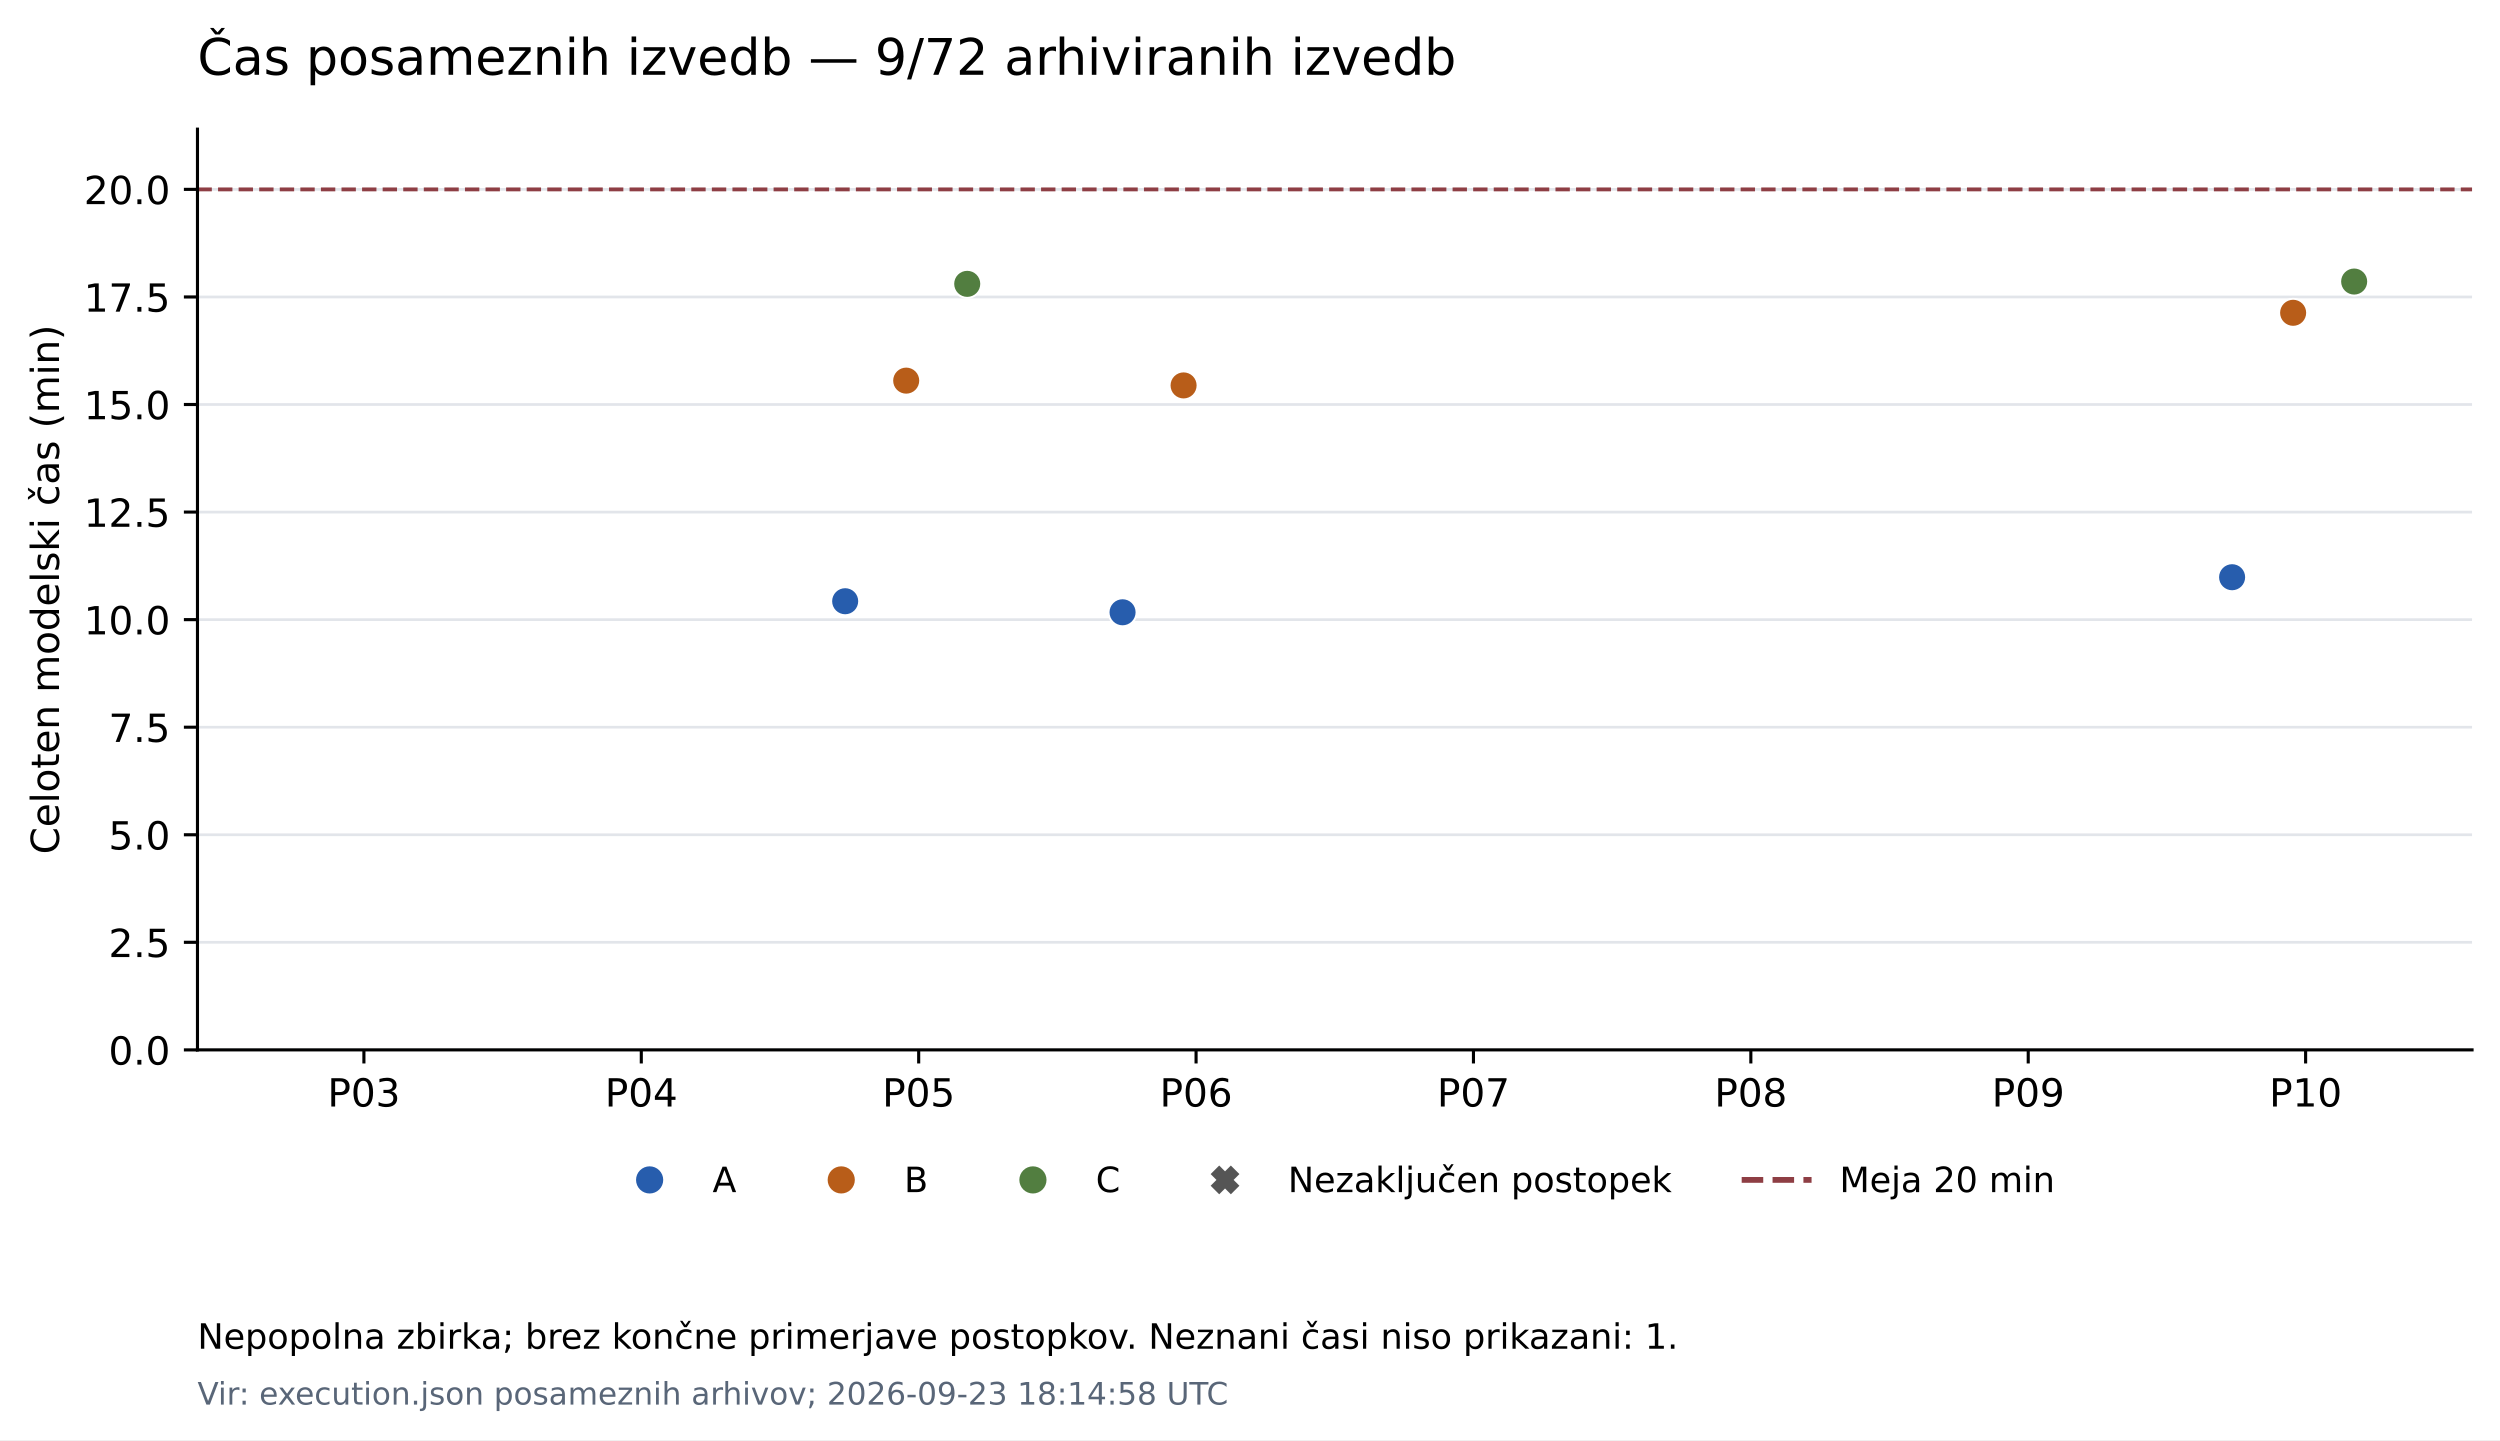
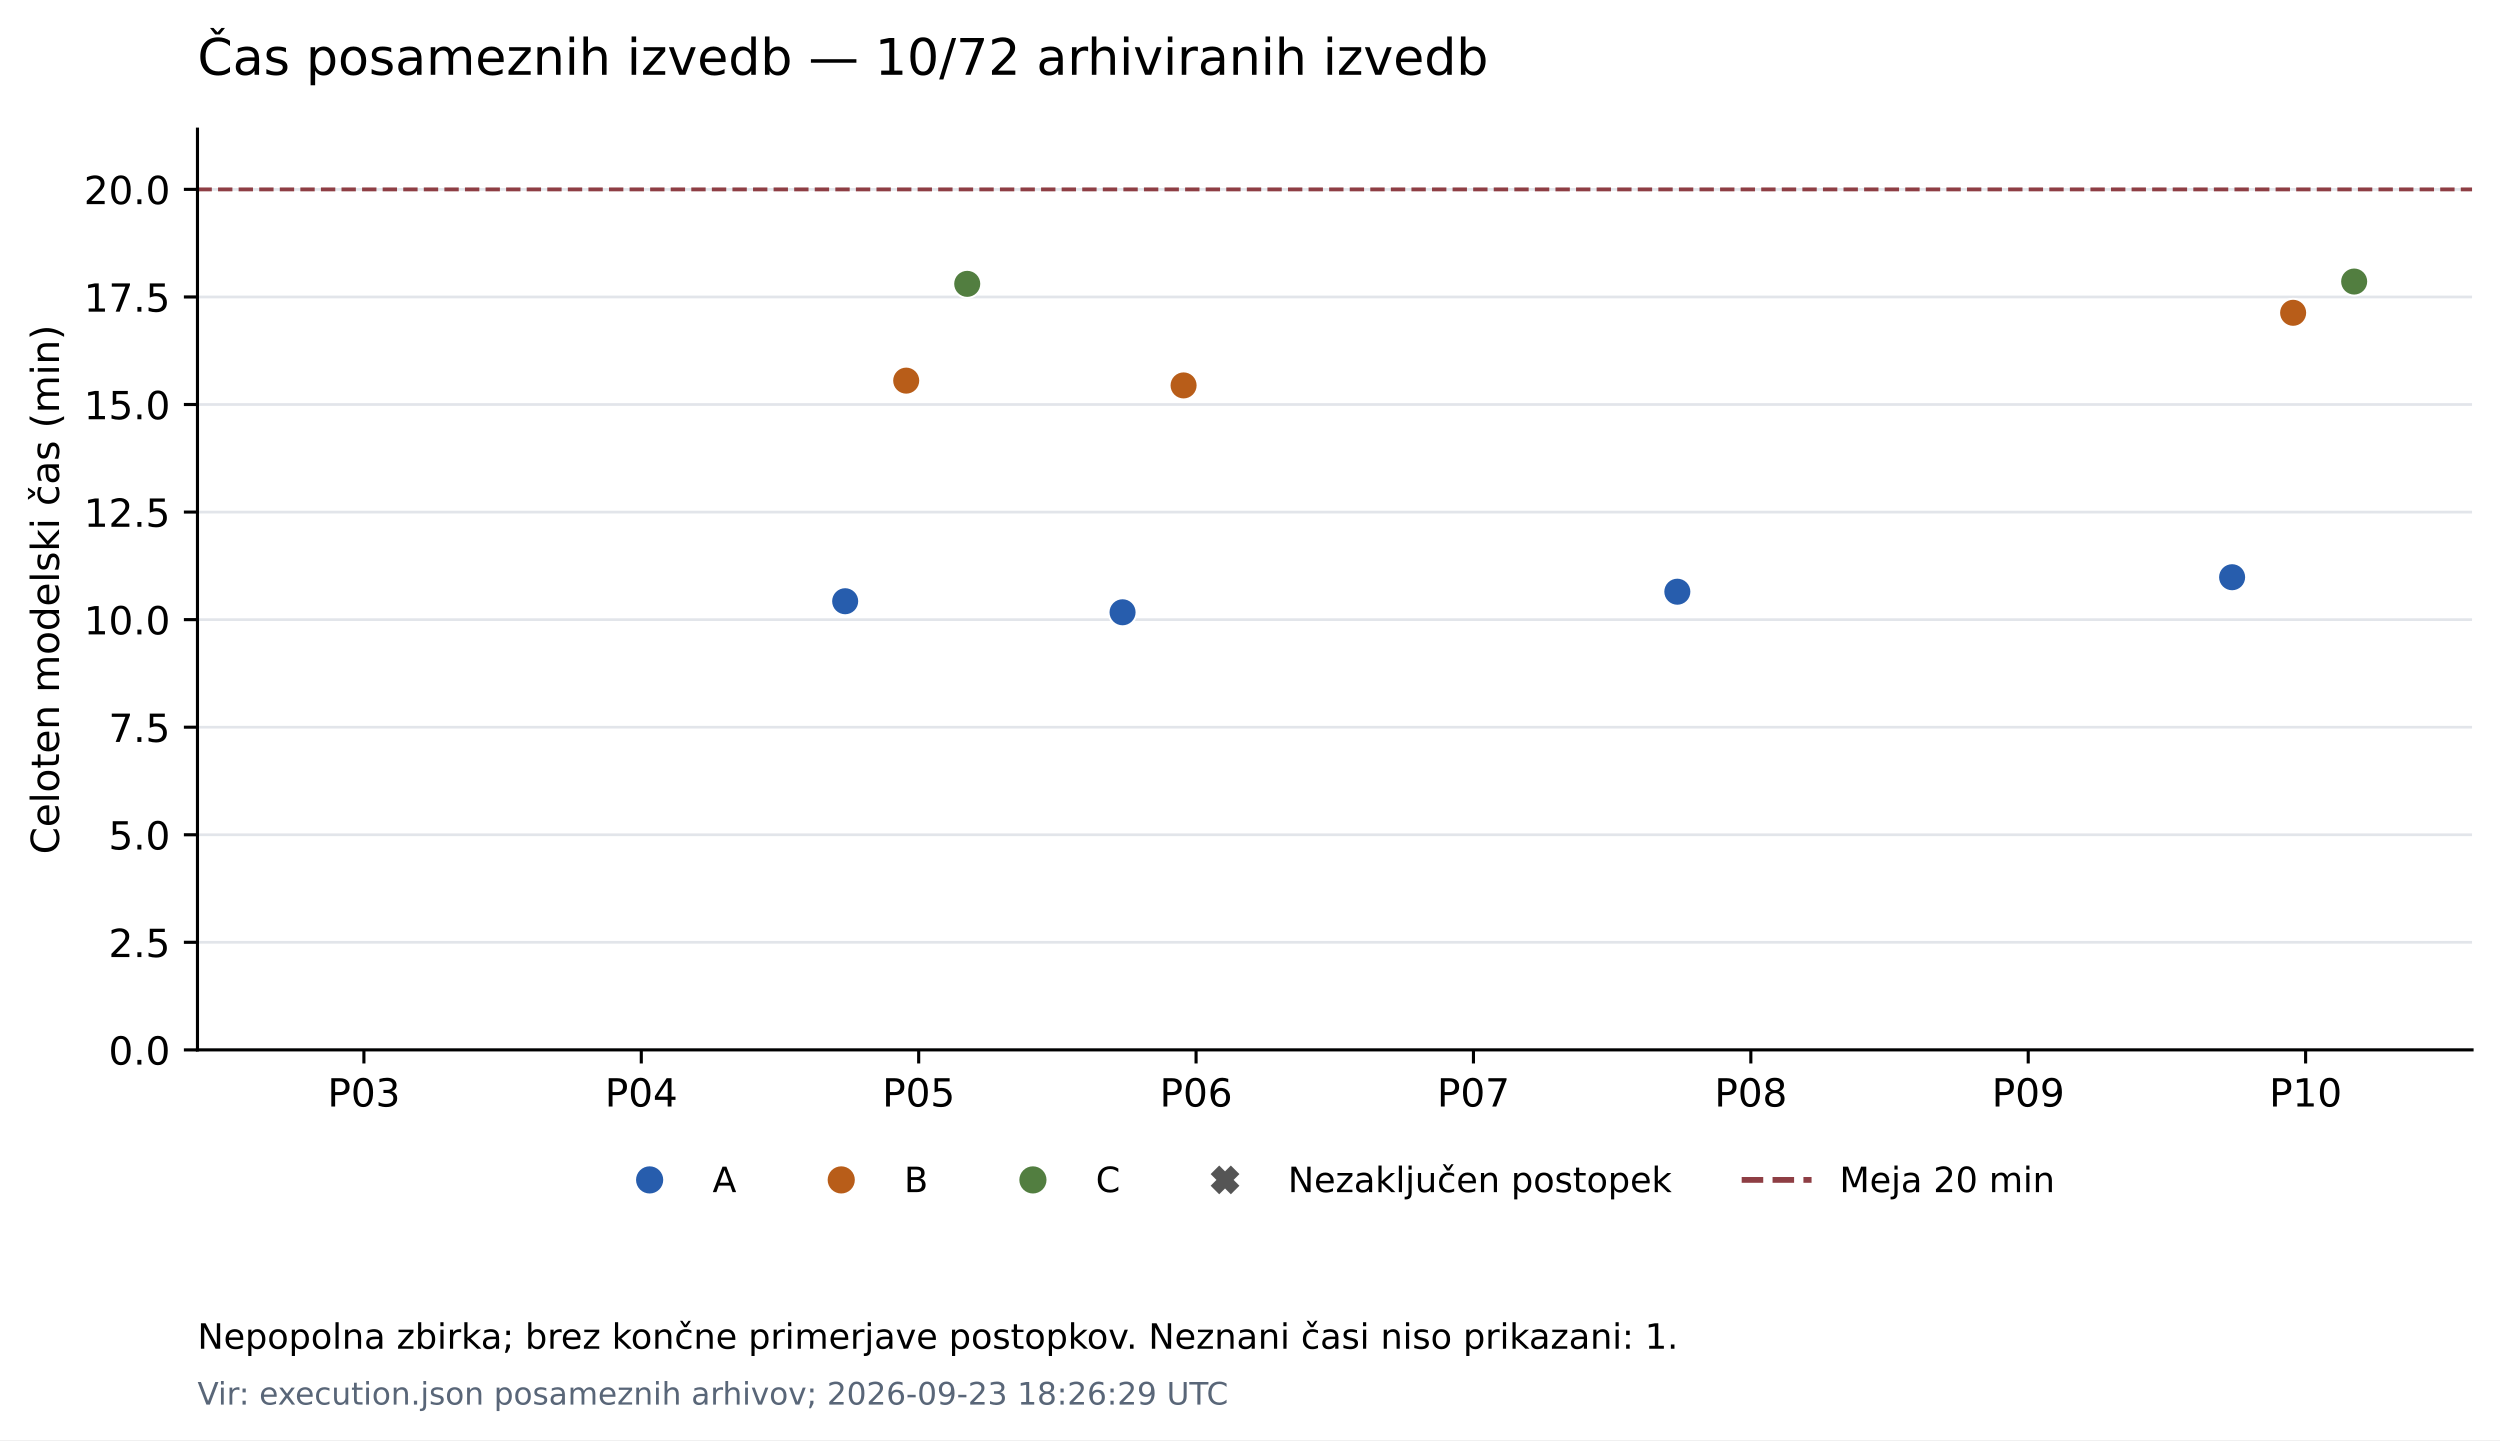
<svg xmlns="http://www.w3.org/2000/svg" xmlns:xlink="http://www.w3.org/1999/xlink" width="643.966pt" height="370.926pt" viewBox="0 0 643.966 370.926" version="1.1">
  <defs>
    <style type="text/css">*{stroke-linejoin: round; stroke-linecap: butt}</style>
  </defs>
  <g id="figure_1">
    <g id="patch_1">
      <path d="M 0 370.926  L 643.966 370.926  L 643.966 0  L 0 0  z " style="fill: #ffffff" />
    </g>
    <g id="axes_1">
      <g id="patch_2">
        <path d="M 50.866 270.436  L 636.766 270.436  L 636.766 33.268  L 50.866 33.268  z " style="fill: #ffffff" />
      </g>
      <g id="matplotlib.axis_1">
        <g id="xtick_1">
          <g id="line2d_1">
            <defs>
-               <path id="m2a862fcc4c" d="M 0 0  L 0 3.5  " style="stroke: #000000; stroke-width: 0.8" />
+               <path id="m7923fe6254" d="M 0 0  L 0 3.5  " style="stroke: #000000; stroke-width: 0.8" />
            </defs>
            <g>
-               <use xlink:href="#m2a862fcc4c" x="93.737" y="270.436" style="stroke: #000000; stroke-width: 0.8" />
+               <use xlink:href="#m7923fe6254" x="93.737" y="270.436" style="stroke: #000000; stroke-width: 0.8" />
            </g>
          </g>
          <g id="text_1">
            <text style="font-size: 10px; font-family: 'DejaVu Sans'; text-anchor: middle" x="93.737" y="285.033" transform="rotate(-0 93.73714 285.0333)">P03</text>
          </g>
        </g>
        <g id="xtick_2">
          <g id="line2d_2">
            <g>
-               <use xlink:href="#m2a862fcc4c" x="165.188" y="270.436" style="stroke: #000000; stroke-width: 0.8" />
+               <use xlink:href="#m7923fe6254" x="165.188" y="270.436" style="stroke: #000000; stroke-width: 0.8" />
            </g>
          </g>
          <g id="text_2">
            <text style="font-size: 10px; font-family: 'DejaVu Sans'; text-anchor: middle" x="165.188" y="285.033" transform="rotate(-0 165.1884 285.0333)">P04</text>
          </g>
        </g>
        <g id="xtick_3">
          <g id="line2d_3">
            <g>
-               <use xlink:href="#m2a862fcc4c" x="236.64" y="270.436" style="stroke: #000000; stroke-width: 0.8" />
+               <use xlink:href="#m7923fe6254" x="236.64" y="270.436" style="stroke: #000000; stroke-width: 0.8" />
            </g>
          </g>
          <g id="text_3">
            <text style="font-size: 10px; font-family: 'DejaVu Sans'; text-anchor: middle" x="236.64" y="285.033" transform="rotate(-0 236.6396 285.0333)">P05</text>
          </g>
        </g>
        <g id="xtick_4">
          <g id="line2d_4">
            <g>
-               <use xlink:href="#m2a862fcc4c" x="308.091" y="270.436" style="stroke: #000000; stroke-width: 0.8" />
+               <use xlink:href="#m7923fe6254" x="308.091" y="270.436" style="stroke: #000000; stroke-width: 0.8" />
            </g>
          </g>
          <g id="text_4">
            <text style="font-size: 10px; font-family: 'DejaVu Sans'; text-anchor: middle" x="308.091" y="285.033" transform="rotate(-0 308.0908 285.0333)">P06</text>
          </g>
        </g>
        <g id="xtick_5">
          <g id="line2d_5">
            <g>
-               <use xlink:href="#m2a862fcc4c" x="379.542" y="270.436" style="stroke: #000000; stroke-width: 0.8" />
+               <use xlink:href="#m7923fe6254" x="379.542" y="270.436" style="stroke: #000000; stroke-width: 0.8" />
            </g>
          </g>
          <g id="text_5">
            <text style="font-size: 10px; font-family: 'DejaVu Sans'; text-anchor: middle" x="379.542" y="285.033" transform="rotate(-0 379.542 285.0333)">P07</text>
          </g>
        </g>
        <g id="xtick_6">
          <g id="line2d_6">
            <g>
-               <use xlink:href="#m2a862fcc4c" x="450.993" y="270.436" style="stroke: #000000; stroke-width: 0.8" />
+               <use xlink:href="#m7923fe6254" x="450.993" y="270.436" style="stroke: #000000; stroke-width: 0.8" />
            </g>
          </g>
          <g id="text_6">
            <text style="font-size: 10px; font-family: 'DejaVu Sans'; text-anchor: middle" x="450.993" y="285.033" transform="rotate(-0 450.9932 285.0333)">P08</text>
          </g>
        </g>
        <g id="xtick_7">
          <g id="line2d_7">
            <g>
-               <use xlink:href="#m2a862fcc4c" x="522.444" y="270.436" style="stroke: #000000; stroke-width: 0.8" />
+               <use xlink:href="#m7923fe6254" x="522.444" y="270.436" style="stroke: #000000; stroke-width: 0.8" />
            </g>
          </g>
          <g id="text_7">
            <text style="font-size: 10px; font-family: 'DejaVu Sans'; text-anchor: middle" x="522.444" y="285.033" transform="rotate(-0 522.4445 285.0333)">P09</text>
          </g>
        </g>
        <g id="xtick_8">
          <g id="line2d_8">
            <g>
-               <use xlink:href="#m2a862fcc4c" x="593.896" y="270.436" style="stroke: #000000; stroke-width: 0.8" />
+               <use xlink:href="#m7923fe6254" x="593.896" y="270.436" style="stroke: #000000; stroke-width: 0.8" />
            </g>
          </g>
          <g id="text_8">
            <text style="font-size: 10px; font-family: 'DejaVu Sans'; text-anchor: middle" x="593.896" y="285.033" transform="rotate(-0 593.8957 285.0333)">P10</text>
          </g>
        </g>
      </g>
      <g id="matplotlib.axis_2">
        <g id="ytick_1">
          <g id="line2d_9">
-             <path d="M 50.866 270.436  L 636.766 270.436  " clip-path="url(#p71ed825b10)" style="fill: none; stroke: #e2e5ea; stroke-width: 0.7; stroke-linecap: square" />
+             <path d="M 50.866 270.436  L 636.766 270.436  " clip-path="url(#pec683d3322)" style="fill: none; stroke: #e2e5ea; stroke-width: 0.7; stroke-linecap: square" />
          </g>
          <g id="line2d_10">
            <defs>
-               <path id="m5d29397770" d="M 0 0  L -3.5 0  " style="stroke: #000000; stroke-width: 0.8" />
+               <path id="m7735847c06" d="M 0 0  L -3.5 0  " style="stroke: #000000; stroke-width: 0.8" />
            </defs>
            <g>
-               <use xlink:href="#m5d29397770" x="50.866" y="270.436" style="stroke: #000000; stroke-width: 0.8" />
+               <use xlink:href="#m7735847c06" x="50.866" y="270.436" style="stroke: #000000; stroke-width: 0.8" />
            </g>
          </g>
          <g id="text_9">
            <text style="font-size: 10px; font-family: 'DejaVu Sans'; text-anchor: end" x="43.866" y="274.234" transform="rotate(-0 43.86641 274.2345)">0.0</text>
          </g>
        </g>
        <g id="ytick_2">
          <g id="line2d_11">
-             <path d="M 50.866 242.729  L 636.766 242.729  " clip-path="url(#p71ed825b10)" style="fill: none; stroke: #e2e5ea; stroke-width: 0.7; stroke-linecap: square" />
+             <path d="M 50.866 242.729  L 636.766 242.729  " clip-path="url(#pec683d3322)" style="fill: none; stroke: #e2e5ea; stroke-width: 0.7; stroke-linecap: square" />
          </g>
          <g id="line2d_12">
            <g>
-               <use xlink:href="#m5d29397770" x="50.866" y="242.729" style="stroke: #000000; stroke-width: 0.8" />
+               <use xlink:href="#m7735847c06" x="50.866" y="242.729" style="stroke: #000000; stroke-width: 0.8" />
            </g>
          </g>
          <g id="text_10">
            <text style="font-size: 10px; font-family: 'DejaVu Sans'; text-anchor: end" x="43.866" y="246.528" transform="rotate(-0 43.86641 246.5279)">2.5</text>
          </g>
        </g>
        <g id="ytick_3">
          <g id="line2d_13">
-             <path d="M 50.866 215.023  L 636.766 215.023  " clip-path="url(#p71ed825b10)" style="fill: none; stroke: #e2e5ea; stroke-width: 0.7; stroke-linecap: square" />
+             <path d="M 50.866 215.023  L 636.766 215.023  " clip-path="url(#pec683d3322)" style="fill: none; stroke: #e2e5ea; stroke-width: 0.7; stroke-linecap: square" />
          </g>
          <g id="line2d_14">
            <g>
-               <use xlink:href="#m5d29397770" x="50.866" y="215.023" style="stroke: #000000; stroke-width: 0.8" />
+               <use xlink:href="#m7735847c06" x="50.866" y="215.023" style="stroke: #000000; stroke-width: 0.8" />
            </g>
          </g>
          <g id="text_11">
            <text style="font-size: 10px; font-family: 'DejaVu Sans'; text-anchor: end" x="43.866" y="218.821" transform="rotate(-0 43.86641 218.8214)">5.0</text>
          </g>
        </g>
        <g id="ytick_4">
          <g id="line2d_15">
-             <path d="M 50.866 187.316  L 636.766 187.316  " clip-path="url(#p71ed825b10)" style="fill: none; stroke: #e2e5ea; stroke-width: 0.7; stroke-linecap: square" />
+             <path d="M 50.866 187.316  L 636.766 187.316  " clip-path="url(#pec683d3322)" style="fill: none; stroke: #e2e5ea; stroke-width: 0.7; stroke-linecap: square" />
          </g>
          <g id="line2d_16">
            <g>
-               <use xlink:href="#m5d29397770" x="50.866" y="187.316" style="stroke: #000000; stroke-width: 0.8" />
+               <use xlink:href="#m7735847c06" x="50.866" y="187.316" style="stroke: #000000; stroke-width: 0.8" />
            </g>
          </g>
          <g id="text_12">
            <text style="font-size: 10px; font-family: 'DejaVu Sans'; text-anchor: end" x="43.866" y="191.115" transform="rotate(-0 43.86641 191.1149)">7.5</text>
          </g>
        </g>
        <g id="ytick_5">
          <g id="line2d_17">
-             <path d="M 50.866 159.609  L 636.766 159.609  " clip-path="url(#p71ed825b10)" style="fill: none; stroke: #e2e5ea; stroke-width: 0.7; stroke-linecap: square" />
+             <path d="M 50.866 159.609  L 636.766 159.609  " clip-path="url(#pec683d3322)" style="fill: none; stroke: #e2e5ea; stroke-width: 0.7; stroke-linecap: square" />
          </g>
          <g id="line2d_18">
            <g>
-               <use xlink:href="#m5d29397770" x="50.866" y="159.609" style="stroke: #000000; stroke-width: 0.8" />
+               <use xlink:href="#m7735847c06" x="50.866" y="159.609" style="stroke: #000000; stroke-width: 0.8" />
            </g>
          </g>
          <g id="text_13">
            <text style="font-size: 10px; font-family: 'DejaVu Sans'; text-anchor: end" x="43.866" y="163.408" transform="rotate(-0 43.86641 163.4083)">10.0</text>
          </g>
        </g>
        <g id="ytick_6">
          <g id="line2d_19">
-             <path d="M 50.866 131.903  L 636.766 131.903  " clip-path="url(#p71ed825b10)" style="fill: none; stroke: #e2e5ea; stroke-width: 0.7; stroke-linecap: square" />
+             <path d="M 50.866 131.903  L 636.766 131.903  " clip-path="url(#pec683d3322)" style="fill: none; stroke: #e2e5ea; stroke-width: 0.7; stroke-linecap: square" />
          </g>
          <g id="line2d_20">
            <g>
-               <use xlink:href="#m5d29397770" x="50.866" y="131.903" style="stroke: #000000; stroke-width: 0.8" />
+               <use xlink:href="#m7735847c06" x="50.866" y="131.903" style="stroke: #000000; stroke-width: 0.8" />
            </g>
          </g>
          <g id="text_14">
            <text style="font-size: 10px; font-family: 'DejaVu Sans'; text-anchor: end" x="43.866" y="135.702" transform="rotate(-0 43.86641 135.7018)">12.5</text>
          </g>
        </g>
        <g id="ytick_7">
          <g id="line2d_21">
-             <path d="M 50.866 104.196  L 636.766 104.196  " clip-path="url(#p71ed825b10)" style="fill: none; stroke: #e2e5ea; stroke-width: 0.7; stroke-linecap: square" />
+             <path d="M 50.866 104.196  L 636.766 104.196  " clip-path="url(#pec683d3322)" style="fill: none; stroke: #e2e5ea; stroke-width: 0.7; stroke-linecap: square" />
          </g>
          <g id="line2d_22">
            <g>
-               <use xlink:href="#m5d29397770" x="50.866" y="104.196" style="stroke: #000000; stroke-width: 0.8" />
+               <use xlink:href="#m7735847c06" x="50.866" y="104.196" style="stroke: #000000; stroke-width: 0.8" />
            </g>
          </g>
          <g id="text_15">
            <text style="font-size: 10px; font-family: 'DejaVu Sans'; text-anchor: end" x="43.866" y="107.995" transform="rotate(-0 43.86641 107.9952)">15.0</text>
          </g>
        </g>
        <g id="ytick_8">
          <g id="line2d_23">
-             <path d="M 50.866 76.49  L 636.766 76.49  " clip-path="url(#p71ed825b10)" style="fill: none; stroke: #e2e5ea; stroke-width: 0.7; stroke-linecap: square" />
+             <path d="M 50.866 76.49  L 636.766 76.49  " clip-path="url(#pec683d3322)" style="fill: none; stroke: #e2e5ea; stroke-width: 0.7; stroke-linecap: square" />
          </g>
          <g id="line2d_24">
            <g>
-               <use xlink:href="#m5d29397770" x="50.866" y="76.49" style="stroke: #000000; stroke-width: 0.8" />
+               <use xlink:href="#m7735847c06" x="50.866" y="76.49" style="stroke: #000000; stroke-width: 0.8" />
            </g>
          </g>
          <g id="text_16">
            <text style="font-size: 10px; font-family: 'DejaVu Sans'; text-anchor: end" x="43.866" y="80.289" transform="rotate(-0 43.86641 80.28869)">17.5</text>
          </g>
        </g>
        <g id="ytick_9">
          <g id="line2d_25">
-             <path d="M 50.866 48.783  L 636.766 48.783  " clip-path="url(#p71ed825b10)" style="fill: none; stroke: #e2e5ea; stroke-width: 0.7; stroke-linecap: square" />
+             <path d="M 50.866 48.783  L 636.766 48.783  " clip-path="url(#pec683d3322)" style="fill: none; stroke: #e2e5ea; stroke-width: 0.7; stroke-linecap: square" />
          </g>
          <g id="line2d_26">
            <g>
-               <use xlink:href="#m5d29397770" x="50.866" y="48.783" style="stroke: #000000; stroke-width: 0.8" />
+               <use xlink:href="#m7735847c06" x="50.866" y="48.783" style="stroke: #000000; stroke-width: 0.8" />
            </g>
          </g>
          <g id="text_17">
            <text style="font-size: 10px; font-family: 'DejaVu Sans'; text-anchor: end" x="43.866" y="52.582" transform="rotate(-0 43.86641 52.58215)">20.0</text>
          </g>
        </g>
        <g id="text_18">
          <text style="font-size: 10px; font-family: 'DejaVu Sans'; text-anchor: middle" x="15.198" y="151.852" transform="rotate(-90 15.19844 151.8517)">Celoten modelski čas (min)</text>
        </g>
      </g>
      <g id="line2d_27">
-         <path d="M 50.866 48.783  L 636.766 48.783  " clip-path="url(#p71ed825b10)" style="fill: none; stroke-dasharray: 3.7,1.6; stroke-dashoffset: 0; stroke: #8e3e44" />
+         <path d="M 50.866 48.783  L 636.766 48.783  " clip-path="url(#pec683d3322)" style="fill: none; stroke-dasharray: 3.7,1.6; stroke-dashoffset: 0; stroke: #8e3e44" />
      </g>
      <g id="patch_3">
        <path d="M 50.866 270.436  L 50.866 33.268  " style="fill: none; stroke: #000000; stroke-width: 0.8; stroke-linejoin: miter; stroke-linecap: square" />
      </g>
      <g id="patch_4">
        <path d="M 50.866 270.436  L 636.766 270.436  " style="fill: none; stroke: #000000; stroke-width: 0.8; stroke-linejoin: miter; stroke-linecap: square" />
      </g>
      <g id="PathCollection_1">
        <defs>
-           <path id="mab3d0275b1" d="M 0 3.606  C 0.956 3.606 1.873 3.226 2.55 2.55  C 3.226 1.873 3.606 0.956 3.606 0  C 3.606 -0.956 3.226 -1.873 2.55 -2.55  C 1.873 -3.226 0.956 -3.606 0 -3.606  C -0.956 -3.606 -1.873 -3.226 -2.55 -2.55  C -3.226 -1.873 -3.606 -0.956 -3.606 0  C -3.606 0.956 -3.226 1.873 -2.55 2.55  C -1.873 3.226 -0.956 3.606 0 3.606  z " style="stroke: #ffffff; stroke-width: 0.5" />
+           <path id="ma66657976a" d="M 0 3.606  C 0.956 3.606 1.873 3.226 2.55 2.55  C 3.226 1.873 3.606 0.956 3.606 0  C 3.606 -0.956 3.226 -1.873 2.55 -2.55  C 1.873 -3.226 0.956 -3.606 0 -3.606  C -0.956 -3.606 -1.873 -3.226 -2.55 -2.55  C -3.226 -1.873 -3.606 -0.956 -3.606 0  C -3.606 0.956 -3.226 1.873 -2.55 2.55  C -1.873 3.226 -0.956 3.606 0 3.606  z " style="stroke: #ffffff; stroke-width: 0.5" />
        </defs>
-         <g clip-path="url(#p71ed825b10)">
-           <use xlink:href="#mab3d0275b1" x="217.705" y="154.869" style="fill: #275dad; stroke: #ffffff; stroke-width: 0.5" />
+         <g clip-path="url(#pec683d3322)">
+           <use xlink:href="#ma66657976a" x="217.705" y="154.869" style="fill: #275dad; stroke: #ffffff; stroke-width: 0.5" />
        </g>
      </g>
      <g id="PathCollection_2">
        <defs>
-           <path id="m279ce32040" d="M 0 3.606  C 0.956 3.606 1.873 3.226 2.55 2.55  C 3.226 1.873 3.606 0.956 3.606 0  C 3.606 -0.956 3.226 -1.873 2.55 -2.55  C 1.873 -3.226 0.956 -3.606 0 -3.606  C -0.956 -3.606 -1.873 -3.226 -2.55 -2.55  C -3.226 -1.873 -3.606 -0.956 -3.606 0  C -3.606 0.956 -3.226 1.873 -2.55 2.55  C -1.873 3.226 -0.956 3.606 0 3.606  z " style="stroke: #ffffff; stroke-width: 0.5" />
+           <path id="m1368d993a7" d="M 0 3.606  C 0.956 3.606 1.873 3.226 2.55 2.55  C 3.226 1.873 3.606 0.956 3.606 0  C 3.606 -0.956 3.226 -1.873 2.55 -2.55  C 1.873 -3.226 0.956 -3.606 0 -3.606  C -0.956 -3.606 -1.873 -3.226 -2.55 -2.55  C -3.226 -1.873 -3.606 -0.956 -3.606 0  C -3.606 0.956 -3.226 1.873 -2.55 2.55  C -1.873 3.226 -0.956 3.606 0 3.606  z " style="stroke: #ffffff; stroke-width: 0.5" />
        </defs>
-         <g clip-path="url(#p71ed825b10)">
-           <use xlink:href="#m279ce32040" x="233.424" y="98.046" style="fill: #b85d19; stroke: #ffffff; stroke-width: 0.5" />
+         <g clip-path="url(#pec683d3322)">
+           <use xlink:href="#m1368d993a7" x="233.424" y="98.046" style="fill: #b85d19; stroke: #ffffff; stroke-width: 0.5" />
        </g>
      </g>
      <g id="PathCollection_3">
        <defs>
-           <path id="m92e00777cc" d="M 0 3.606  C 0.956 3.606 1.873 3.226 2.55 2.55  C 3.226 1.873 3.606 0.956 3.606 0  C 3.606 -0.956 3.226 -1.873 2.55 -2.55  C 1.873 -3.226 0.956 -3.606 0 -3.606  C -0.956 -3.606 -1.873 -3.226 -2.55 -2.55  C -3.226 -1.873 -3.606 -0.956 -3.606 0  C -3.606 0.956 -3.226 1.873 -2.55 2.55  C -1.873 3.226 -0.956 3.606 0 3.606  z " style="stroke: #ffffff; stroke-width: 0.5" />
+           <path id="med4500ebd1" d="M 0 3.606  C 0.956 3.606 1.873 3.226 2.55 2.55  C 3.226 1.873 3.606 0.956 3.606 0  C 3.606 -0.956 3.226 -1.873 2.55 -2.55  C 1.873 -3.226 0.956 -3.606 0 -3.606  C -0.956 -3.606 -1.873 -3.226 -2.55 -2.55  C -3.226 -1.873 -3.606 -0.956 -3.606 0  C -3.606 0.956 -3.226 1.873 -2.55 2.55  C -1.873 3.226 -0.956 3.606 0 3.606  z " style="stroke: #ffffff; stroke-width: 0.5" />
        </defs>
-         <g clip-path="url(#p71ed825b10)">
-           <use xlink:href="#m92e00777cc" x="249.144" y="73.116" style="fill: #527e40; stroke: #ffffff; stroke-width: 0.5" />
+         <g clip-path="url(#pec683d3322)">
+           <use xlink:href="#med4500ebd1" x="249.144" y="73.116" style="fill: #527e40; stroke: #ffffff; stroke-width: 0.5" />
        </g>
      </g>
      <g id="PathCollection_4">
-         <g clip-path="url(#p71ed825b10)">
-           <use xlink:href="#mab3d0275b1" x="574.961" y="148.685" style="fill: #275dad; stroke: #ffffff; stroke-width: 0.5" />
+         <g clip-path="url(#pec683d3322)">
+           <use xlink:href="#ma66657976a" x="574.961" y="148.685" style="fill: #275dad; stroke: #ffffff; stroke-width: 0.5" />
        </g>
      </g>
      <g id="PathCollection_5">
-         <g clip-path="url(#p71ed825b10)">
-           <use xlink:href="#m92e00777cc" x="606.4" y="72.522" style="fill: #527e40; stroke: #ffffff; stroke-width: 0.5" />
+         <g clip-path="url(#pec683d3322)">
+           <use xlink:href="#med4500ebd1" x="606.4" y="72.522" style="fill: #527e40; stroke: #ffffff; stroke-width: 0.5" />
        </g>
      </g>
      <g id="PathCollection_6">
-         <g clip-path="url(#p71ed825b10)">
-           <use xlink:href="#m279ce32040" x="590.68" y="80.573" style="fill: #b85d19; stroke: #ffffff; stroke-width: 0.5" />
+         <g clip-path="url(#pec683d3322)">
+           <use xlink:href="#m1368d993a7" x="590.68" y="80.573" style="fill: #b85d19; stroke: #ffffff; stroke-width: 0.5" />
        </g>
      </g>
      <g id="PathCollection_7">
-         <g clip-path="url(#p71ed825b10)">
-           <use xlink:href="#mab3d0275b1" x="289.156" y="157.714" style="fill: #275dad; stroke: #ffffff; stroke-width: 0.5" />
+         <g clip-path="url(#pec683d3322)">
+           <use xlink:href="#ma66657976a" x="289.156" y="157.714" style="fill: #275dad; stroke: #ffffff; stroke-width: 0.5" />
        </g>
      </g>
      <g id="PathCollection_8">
-         <g clip-path="url(#p71ed825b10)">
-           <use xlink:href="#m279ce32040" x="304.875" y="99.278" style="fill: #b85d19; stroke: #ffffff; stroke-width: 0.5" />
+         <g clip-path="url(#pec683d3322)">
+           <use xlink:href="#m1368d993a7" x="304.875" y="99.278" style="fill: #b85d19; stroke: #ffffff; stroke-width: 0.5" />
+         </g>
+       </g>
+       <g id="PathCollection_9">
+         <g clip-path="url(#pec683d3322)">
+           <use xlink:href="#ma66657976a" x="432.059" y="152.417" style="fill: #275dad; stroke: #ffffff; stroke-width: 0.5" />
        </g>
      </g>
      <g id="text_19">
-         <text style="font-size: 13px; font-family: 'DejaVu Sans'; text-anchor: start" x="50.866" y="19.268" transform="rotate(-0 50.86641 19.26766)">Čas posameznih izvedb — 9/72 arhiviranih izvedb</text>
+         <text style="font-size: 13px; font-family: 'DejaVu Sans'; text-anchor: start" x="50.866" y="19.268" transform="rotate(-0 50.86641 19.26766)">Čas posameznih izvedb — 10/72 arhiviranih izvedb</text>
      </g>
      <g id="legend_1">
        <g id="line2d_28">
          <defs>
-             <path id="m693129a509" d="M 0 3  C 0.796 3 1.559 2.684 2.121 2.121  C 2.684 1.559 3 0.796 3 0  C 3 -0.796 2.684 -1.559 2.121 -2.121  C 1.559 -2.684 0.796 -3 0 -3  C -0.796 -3 -1.559 -2.684 -2.121 -2.121  C -2.684 -1.559 -3 -0.796 -3 0  C -3 0.796 -2.684 1.559 -2.121 2.121  C -1.559 2.684 -0.796 3 0 3  z " style="stroke: #275dad" />
+             <path id="m99d231f8f9" d="M 0 3  C 0.796 3 1.559 2.684 2.121 2.121  C 2.684 1.559 3 0.796 3 0  C 3 -0.796 2.684 -1.559 2.121 -2.121  C 1.559 -2.684 0.796 -3 0 -3  C -0.796 -3 -1.559 -2.684 -2.121 -2.121  C -2.684 -1.559 -3 -0.796 -3 0  C -3 0.796 -2.684 1.559 -2.121 2.121  C -1.559 2.684 -0.796 3 0 3  z " style="stroke: #275dad" />
          </defs>
          <g>
-             <use xlink:href="#m693129a509" x="167.336" y="303.929" style="fill: #275dad; stroke: #275dad" />
+             <use xlink:href="#m99d231f8f9" x="167.336" y="303.929" style="fill: #275dad; stroke: #275dad" />
          </g>
        </g>
        <g id="text_20">
          <text style="font-size: 9px; font-family: 'DejaVu Sans'; text-anchor: start" x="183.536" y="307.079" transform="rotate(-0 183.5355 307.0794)">A</text>
        </g>
        <g id="line2d_29">
          <defs>
-             <path id="me9a0c16289" d="M 0 3  C 0.796 3 1.559 2.684 2.121 2.121  C 2.684 1.559 3 0.796 3 0  C 3 -0.796 2.684 -1.559 2.121 -2.121  C 1.559 -2.684 0.796 -3 0 -3  C -0.796 -3 -1.559 -2.684 -2.121 -2.121  C -2.684 -1.559 -3 -0.796 -3 0  C -3 0.796 -2.684 1.559 -2.121 2.121  C -1.559 2.684 -0.796 3 0 3  z " style="stroke: #b85d19" />
+             <path id="m13d5dd8d4d" d="M 0 3  C 0.796 3 1.559 2.684 2.121 2.121  C 2.684 1.559 3 0.796 3 0  C 3 -0.796 2.684 -1.559 2.121 -2.121  C 1.559 -2.684 0.796 -3 0 -3  C -0.796 -3 -1.559 -2.684 -2.121 -2.121  C -2.684 -1.559 -3 -0.796 -3 0  C -3 0.796 -2.684 1.559 -2.121 2.121  C -1.559 2.684 -0.796 3 0 3  z " style="stroke: #b85d19" />
          </defs>
          <g>
-             <use xlink:href="#me9a0c16289" x="216.692" y="303.929" style="fill: #b85d19; stroke: #b85d19" />
+             <use xlink:href="#m13d5dd8d4d" x="216.692" y="303.929" style="fill: #b85d19; stroke: #b85d19" />
          </g>
        </g>
        <g id="text_21">
          <text style="font-size: 9px; font-family: 'DejaVu Sans'; text-anchor: start" x="232.892" y="307.079" transform="rotate(-0 232.8921 307.0794)">B</text>
        </g>
        <g id="line2d_30">
          <defs>
-             <path id="m8714fd937b" d="M 0 3  C 0.796 3 1.559 2.684 2.121 2.121  C 2.684 1.559 3 0.796 3 0  C 3 -0.796 2.684 -1.559 2.121 -2.121  C 1.559 -2.684 0.796 -3 0 -3  C -0.796 -3 -1.559 -2.684 -2.121 -2.121  C -2.684 -1.559 -3 -0.796 -3 0  C -3 0.796 -2.684 1.559 -2.121 2.121  C -1.559 2.684 -0.796 3 0 3  z " style="stroke: #527e40" />
+             <path id="m6c724a8ead" d="M 0 3  C 0.796 3 1.559 2.684 2.121 2.121  C 2.684 1.559 3 0.796 3 0  C 3 -0.796 2.684 -1.559 2.121 -2.121  C 1.559 -2.684 0.796 -3 0 -3  C -0.796 -3 -1.559 -2.684 -2.121 -2.121  C -2.684 -1.559 -3 -0.796 -3 0  C -3 0.796 -2.684 1.559 -2.121 2.121  C -1.559 2.684 -0.796 3 0 3  z " style="stroke: #527e40" />
          </defs>
          <g>
-             <use xlink:href="#m8714fd937b" x="266.067" y="303.929" style="fill: #527e40; stroke: #527e40" />
+             <use xlink:href="#m6c724a8ead" x="266.067" y="303.929" style="fill: #527e40; stroke: #527e40" />
          </g>
        </g>
        <g id="text_22">
          <text style="font-size: 9px; font-family: 'DejaVu Sans'; text-anchor: start" x="282.267" y="307.079" transform="rotate(-0 282.267 307.0794)">C</text>
        </g>
        <g id="line2d_31">
          <defs>
-             <path id="m5f6aedcbab" d="M -1.5 3  L 0 1.5  L 1.5 3  L 3 1.5  L 1.5 0  L 3 -1.5  L 1.5 -3  L 0 -1.5  L -1.5 -3  L -3 -1.5  L -1.5 0  L -3 1.5  z " style="stroke: #555555; stroke-linejoin: miter" />
+             <path id="m4ca1f63312" d="M -1.5 3  L 0 1.5  L 1.5 3  L 3 1.5  L 1.5 0  L 3 -1.5  L 1.5 -3  L 0 -1.5  L -1.5 -3  L -3 -1.5  L -1.5 0  L -3 1.5  z " style="stroke: #555555; stroke-linejoin: miter" />
          </defs>
          <g>
-             <use xlink:href="#m5f6aedcbab" x="315.551" y="303.929" style="fill: #555555; stroke: #555555; stroke-linejoin: miter" />
+             <use xlink:href="#m4ca1f63312" x="315.551" y="303.929" style="fill: #555555; stroke: #555555; stroke-linejoin: miter" />
          </g>
        </g>
        <g id="text_23">
          <text style="font-size: 9px; font-family: 'DejaVu Sans'; text-anchor: start" x="331.751" y="307.079" transform="rotate(-0 331.7515 307.0794)">Nezaključen postopek</text>
        </g>
        <g id="line2d_32">
          <path d="M 448.635 303.929  L 457.635 303.929  L 466.635 303.929  " style="fill: none; stroke-dasharray: 5.55,2.4; stroke-dashoffset: 0; stroke: #8e3e44; stroke-width: 1.5" />
        </g>
        <g id="text_24">
          <text style="font-size: 9px; font-family: 'DejaVu Sans'; text-anchor: start" x="473.835" y="307.079" transform="rotate(-0 473.8348 307.0794)">Meja 20 min</text>
        </g>
      </g>
    </g>
    <g id="text_25">
      <text style="font-size: 9px; font-family: 'DejaVu Sans'; text-anchor: start" x="50.866" y="347.418" transform="rotate(-0 50.86641 347.4181)">Nepopolna zbirka; brez končne primerjave postopkov. Neznani časi niso prikazani: 1.</text>
    </g>
    <g id="text_26">
-       <text style="font-size: 8px; font-family: 'DejaVu Sans'; text-anchor: start; fill: #596678" x="50.866" y="361.804" transform="rotate(-0 50.86641 361.8037)">Vir: execution.json posameznih arhivov; 2026-09-23 18:14:58 UTC</text>
+       <text style="font-size: 8px; font-family: 'DejaVu Sans'; text-anchor: start; fill: #596678" x="50.866" y="361.804" transform="rotate(-0 50.86641 361.8037)">Vir: execution.json posameznih arhivov; 2026-09-23 18:26:29 UTC</text>
    </g>
  </g>
  <defs>
-     <clipPath id="p71ed825b10">
+     <clipPath id="pec683d3322">
      <rect x="50.866" y="33.268" width="585.9" height="237.168" />
    </clipPath>
  </defs>
</svg>
